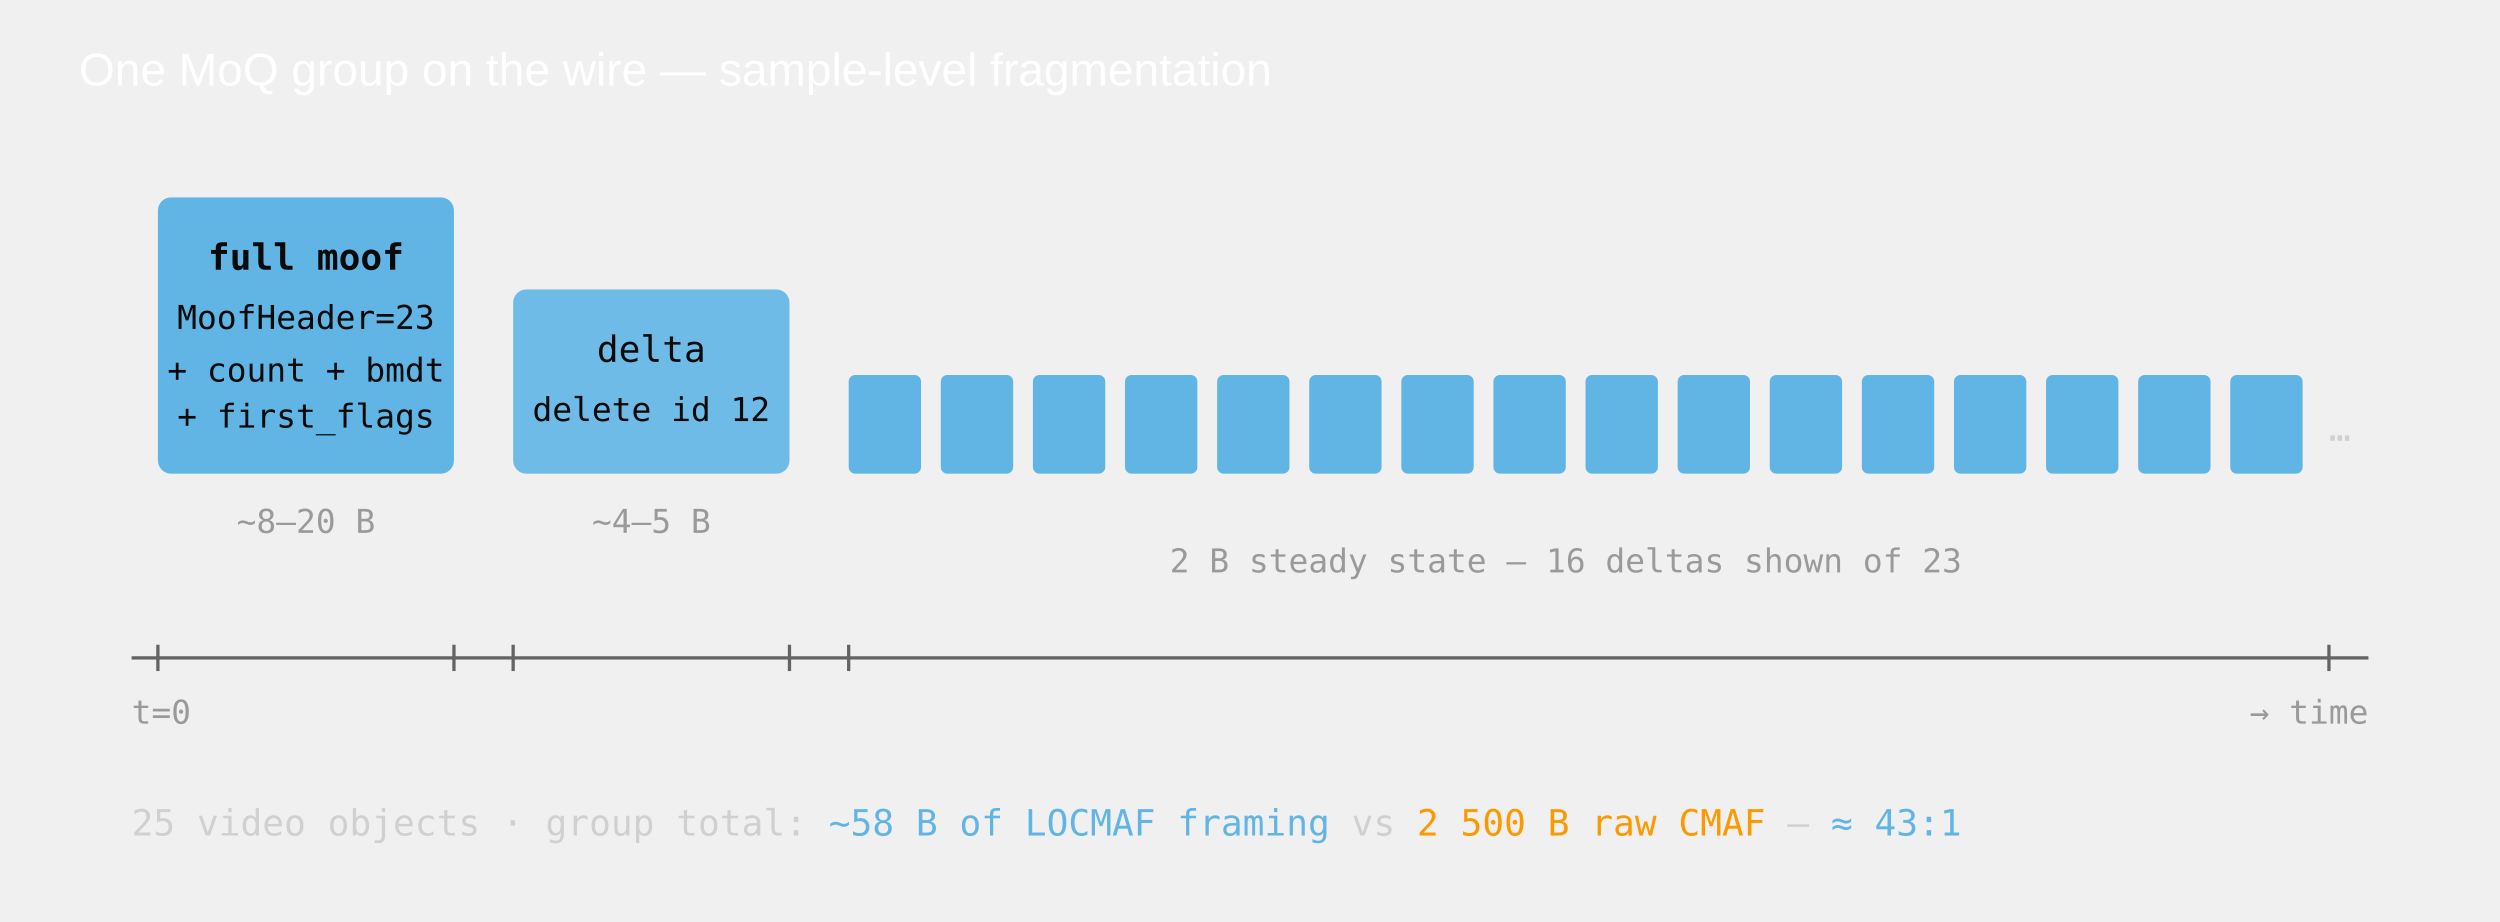
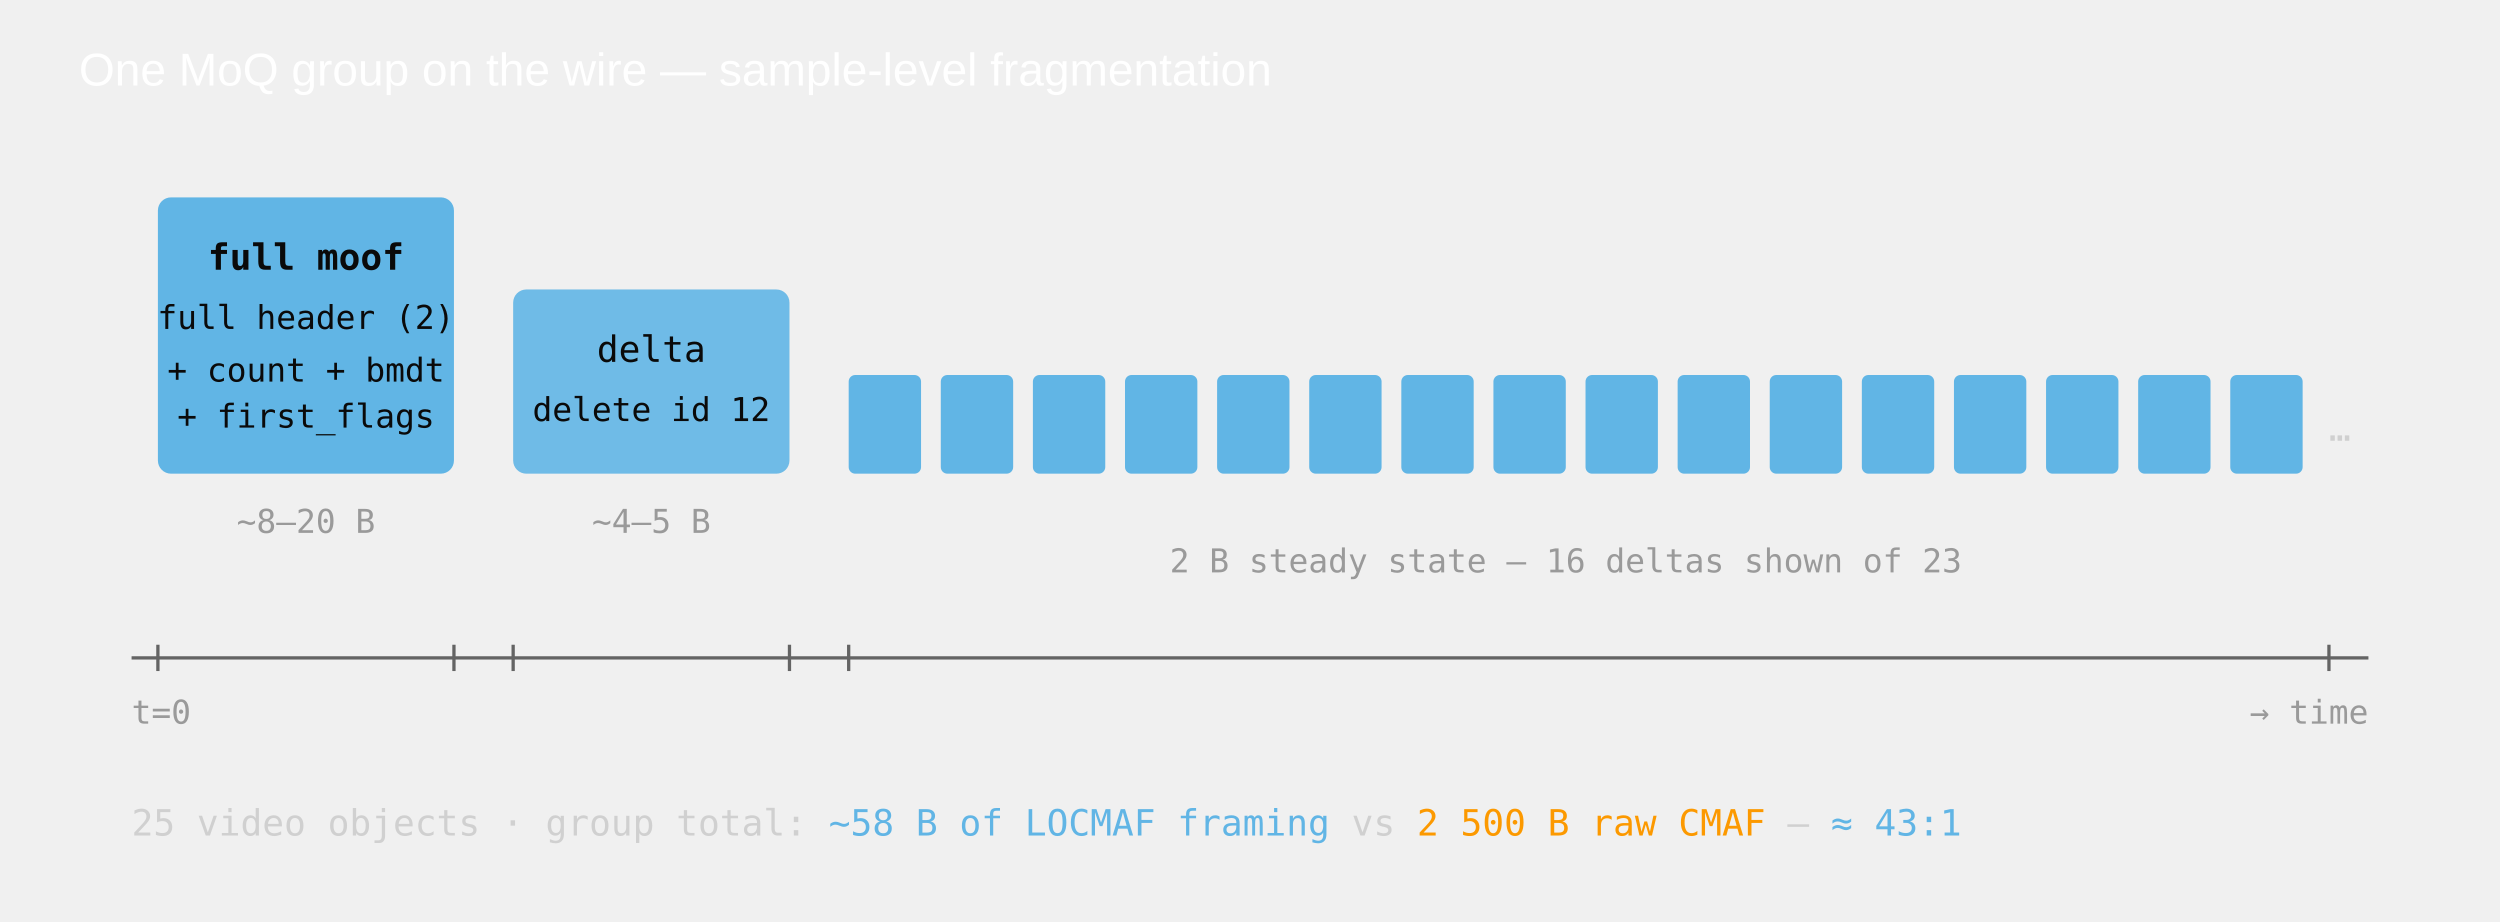
<svg xmlns="http://www.w3.org/2000/svg" viewBox="0 0 760 280" role="img" aria-label="LOCMAF delta stream timeline: full moof followed by 2-byte deltas in steady state.">
  <style>
    .lbl   { font-family: ui-monospace, Menlo, Consolas, monospace; font-size: 11px; fill: #d0d0d0; }
    .small { font-family: ui-monospace, Menlo, Consolas, monospace; font-size: 10px; fill: #9a9a9a; }
    .title { font-family: 'LevelOne','Helvetica Neue',Arial,sans-serif; font-size: 14px; fill: #ffffff; }
    .hi    { font-family: ui-monospace, Menlo, Consolas, monospace; font-size: 11px; fill: #FC9900; }
  </style>
  <text x="24" y="26" class="title">One MoQ group on the wire — sample-level fragmentation</text>
  <g transform="translate(48,60)">
    <rect x="0" y="0" width="90" height="84" rx="4" fill="#61B5E5" />
    <text x="45" y="22" font-family="ui-monospace, Menlo, Consolas, monospace" font-size="11" fill="#0a0a0a" font-weight="700" text-anchor="middle">full moof</text>
-     <text x="45" y="40" font-family="ui-monospace, Menlo, Consolas, monospace" font-size="10" fill="#0a0a0a" text-anchor="middle">MoofHeader=23</text>
+     <text x="45" y="40" font-family="ui-monospace, Menlo, Consolas, monospace" font-size="10" fill="#0a0a0a" text-anchor="middle">full header (2)</text>
    <text x="45" y="56" font-family="ui-monospace, Menlo, Consolas, monospace" font-size="10" fill="#0a0a0a" text-anchor="middle">+ count + bmdt</text>
    <text x="45" y="70" font-family="ui-monospace, Menlo, Consolas, monospace" font-size="10" fill="#0a0a0a" text-anchor="middle">+ first_flags</text>
    <text x="45" y="102" class="small" text-anchor="middle">~8–20 B</text>
  </g>
  <g transform="translate(156,88)">
    <rect x="0" y="0" width="84" height="56" rx="4" fill="#61B5E5" opacity="0.9" />
    <text x="42" y="22" font-family="ui-monospace, Menlo, Consolas, monospace" font-size="11" fill="#0a0a0a" text-anchor="middle">delta</text>
    <text x="42" y="40" font-family="ui-monospace, Menlo, Consolas, monospace" font-size="10" fill="#0a0a0a" text-anchor="middle">delete id 12</text>
    <text x="42" y="74" class="small" text-anchor="middle">~4–5 B</text>
  </g>
  <g transform="translate(258,114)">
    <rect x="0" y="0" width="22" height="30" rx="2" fill="#61B5E5" />
    <rect x="28" y="0" width="22" height="30" rx="2" fill="#61B5E5" />
    <rect x="56" y="0" width="22" height="30" rx="2" fill="#61B5E5" />
    <rect x="84" y="0" width="22" height="30" rx="2" fill="#61B5E5" />
    <rect x="112" y="0" width="22" height="30" rx="2" fill="#61B5E5" />
    <rect x="140" y="0" width="22" height="30" rx="2" fill="#61B5E5" />
    <rect x="168" y="0" width="22" height="30" rx="2" fill="#61B5E5" />
    <rect x="196" y="0" width="22" height="30" rx="2" fill="#61B5E5" />
    <rect x="224" y="0" width="22" height="30" rx="2" fill="#61B5E5" />
    <rect x="252" y="0" width="22" height="30" rx="2" fill="#61B5E5" />
    <rect x="280" y="0" width="22" height="30" rx="2" fill="#61B5E5" />
    <rect x="308" y="0" width="22" height="30" rx="2" fill="#61B5E5" />
    <rect x="336" y="0" width="22" height="30" rx="2" fill="#61B5E5" />
    <rect x="364" y="0" width="22" height="30" rx="2" fill="#61B5E5" />
    <rect x="392" y="0" width="22" height="30" rx="2" fill="#61B5E5" />
    <rect x="420" y="0" width="22" height="30" rx="2" fill="#61B5E5" />
  </g>
  <text x="708" y="134" class="lbl">…</text>
  <text x="476" y="174" class="small" text-anchor="middle">2 B steady state — 16 deltas shown of 23</text>
  <line x1="40" y1="200" x2="720" y2="200" stroke="#646464" stroke-width="1" />
  <g stroke="#646464" stroke-width="1" fill="none">
    <line x1="48" y1="196" x2="48" y2="204" />
    <line x1="138" y1="196" x2="138" y2="204" />
    <line x1="156" y1="196" x2="156" y2="204" />
    <line x1="240" y1="196" x2="240" y2="204" />
    <line x1="258" y1="196" x2="258" y2="204" />
    <line x1="708" y1="196" x2="708" y2="204" />
  </g>
  <text x="40" y="220" class="small">t=0</text>
  <text x="720" y="220" class="small" text-anchor="end">→ time</text>
  <g transform="translate(40,254)">
    <text x="0" y="0" class="lbl">25 video objects · group total: <tspan fill="#61B5E5">~58 B of LOCMAF framing</tspan> vs <tspan fill="#FC9900">2 500 B raw CMAF</tspan> — <tspan fill="#61B5E5">≈ 43:1</tspan>
    </text>
  </g>
</svg>
